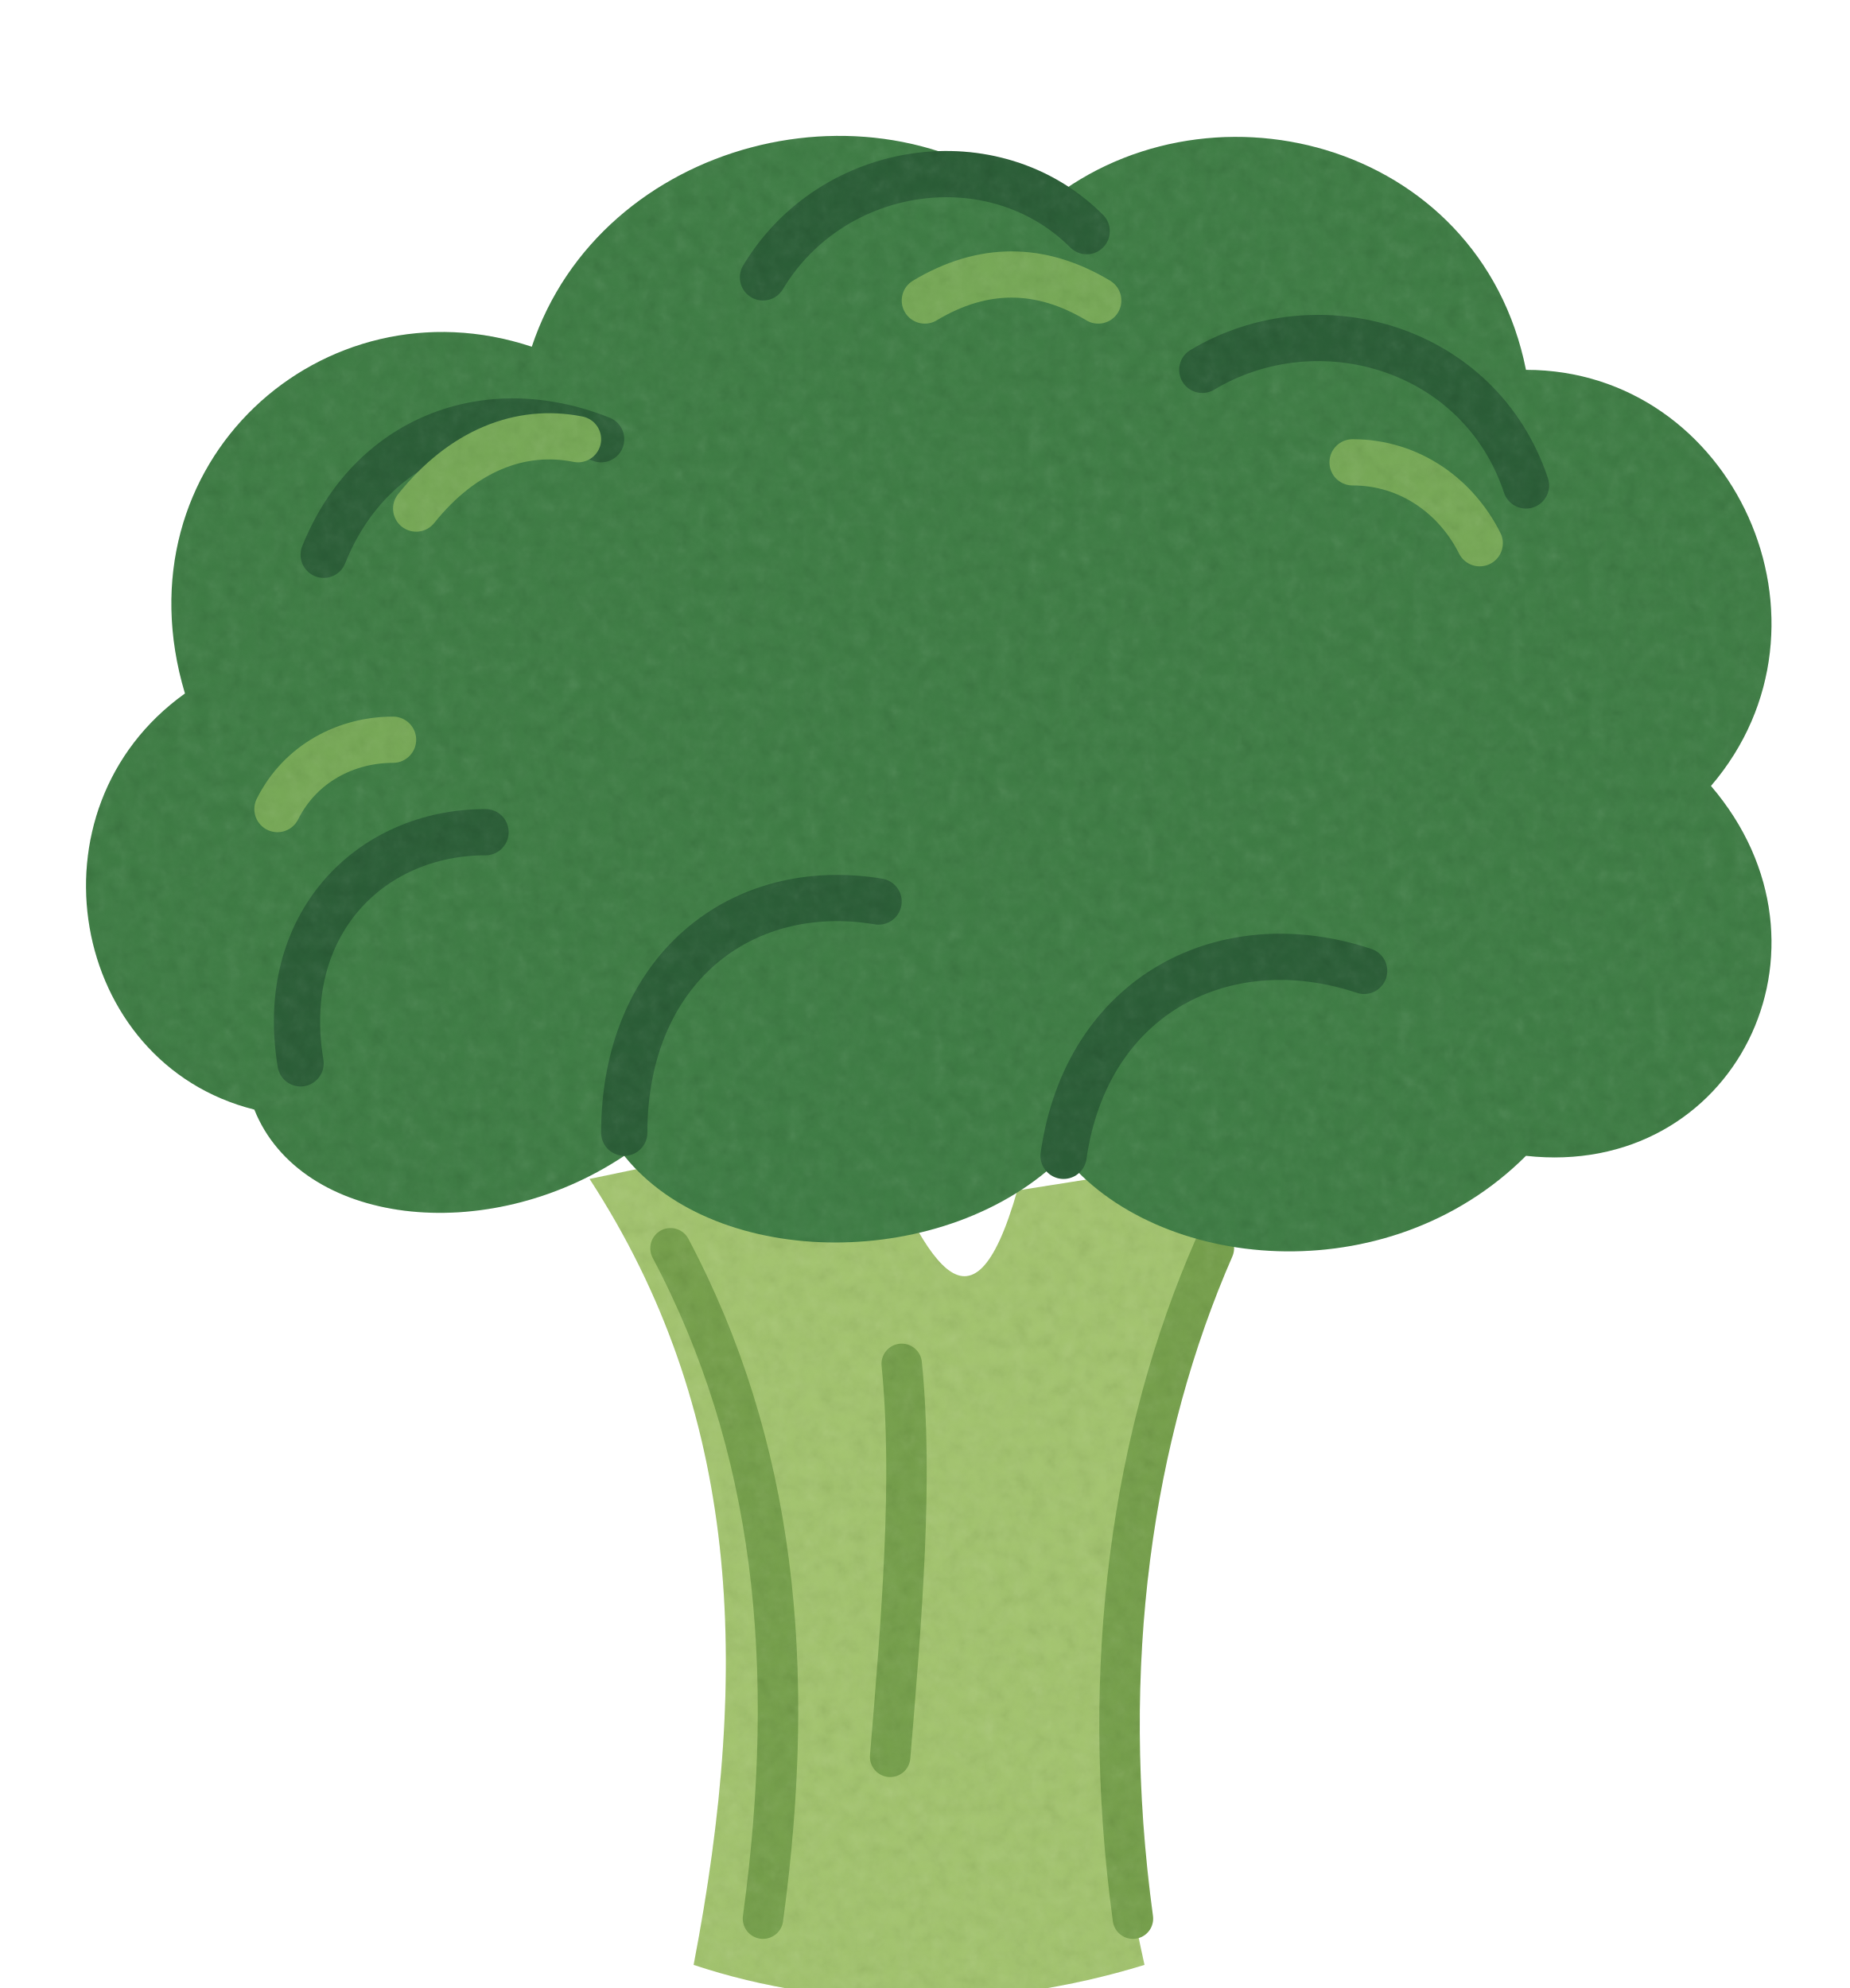
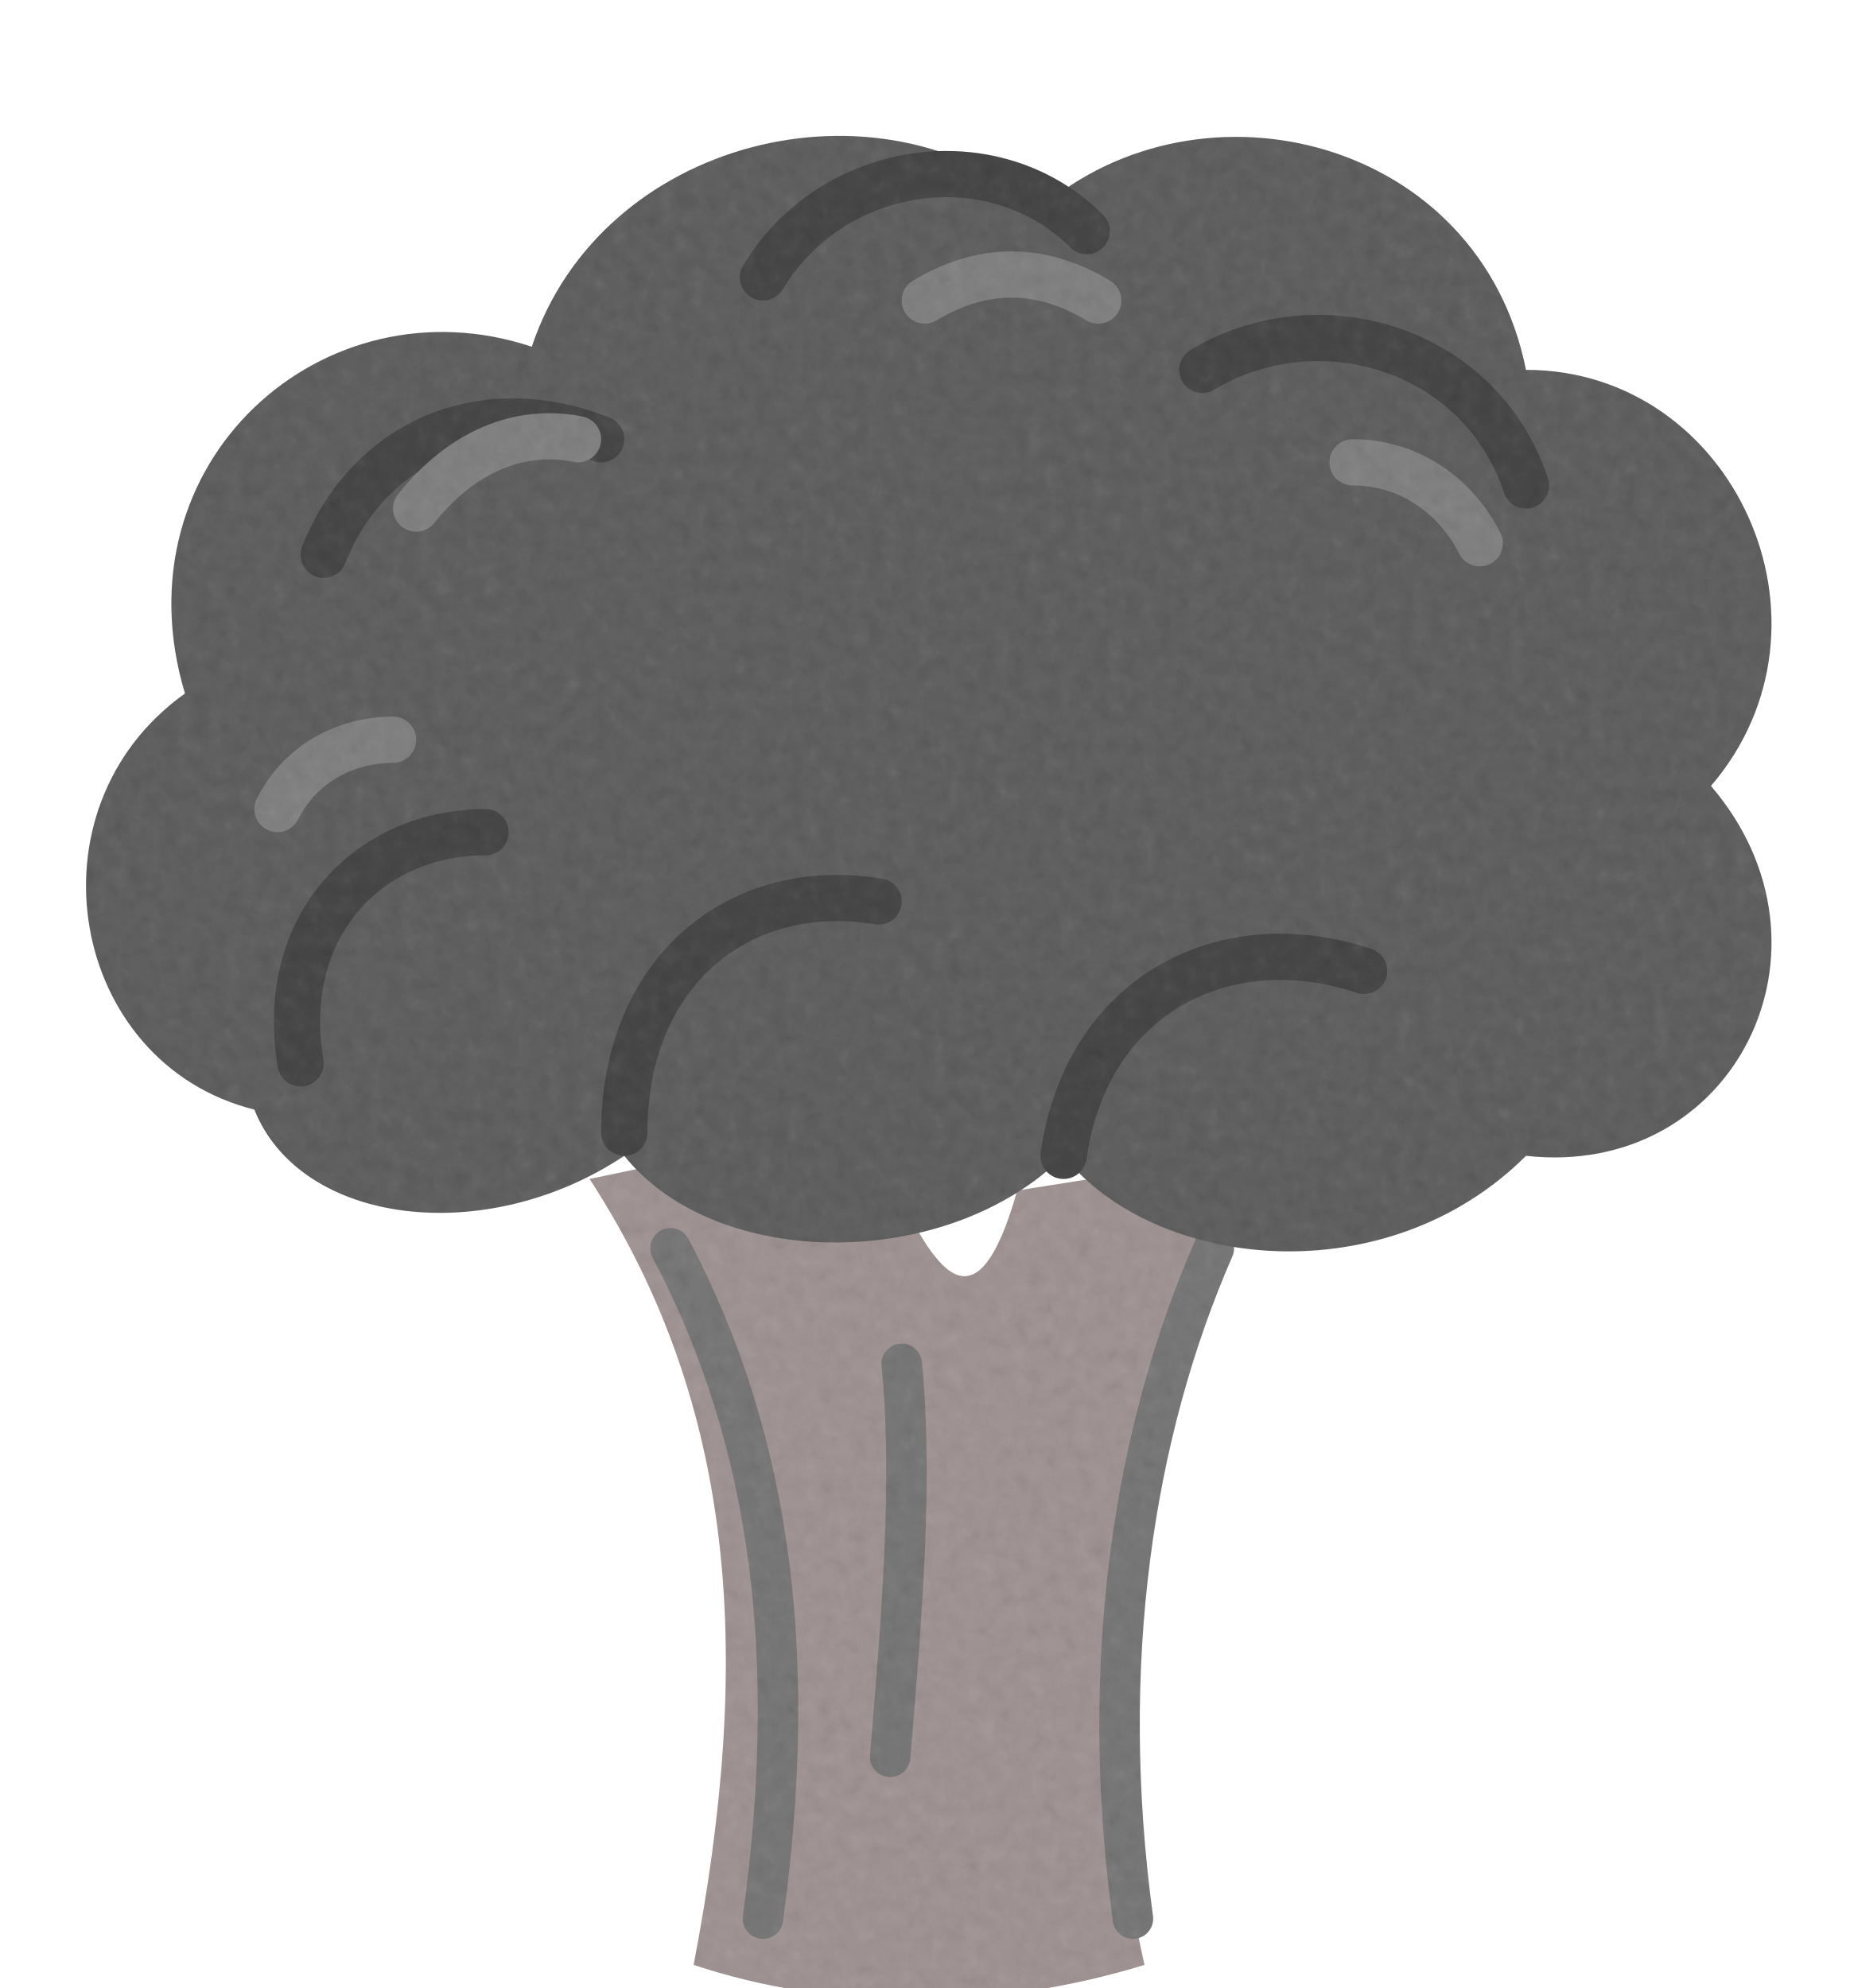
<svg xmlns="http://www.w3.org/2000/svg" viewBox="0 0 160 172" fill="none" role="img" aria-labelledby="title">
  <defs>
    <filter id="paper" x="-2%" y="-2%" width="104%" height="104%" color-interpolation-filters="sRGB">
      <feTurbulence type="fractalNoise" baseFrequency=".72" numOctaves="3" seed="23" stitchTiles="stitch" result="grain" />
      <feColorMatrix in="grain" type="saturate" values="0" />
      <feComponentTransfer>
        <feFuncA type="linear" slope=".14" />
      </feComponentTransfer>
      <feComposite in2="SourceGraphic" operator="in" result="ink" />
      <feBlend in="SourceGraphic" in2="ink" mode="soft-light" />
    </filter>
  </defs>
  <g filter="url(#paper)" stroke-linecap="round" stroke-linejoin="round">
-     <path d="M60 170c5-26 4-48-9-68l24-5c5 12 9 20 13 6l19-3c-11 21-14 43-8 70-13 4-27 4-39 0Z" fill="#a3c46f" />
-     <path d="M66 166c3-22 1-41-8-58m40 58c-3-22 0-42 7-58m-27 10c1 10 0 22-1 34" stroke="#76a04c" stroke-width="3.5" />
-     <path d="M22 96C6 92 2 70 16 60 10 40 28 24 46 30c6-18 30-24 44-12 14-12 38-6 42 14 18 0 28 22 16 36 12 14 2 34-16 32-12 12-32 10-40 0-10 10-30 10-38 0-12 8-28 6-32-4Z" fill="#3f7d45" />
-     <path d="M26 92c-2-12 6-20 16-20m12 26c0-14 10-22 22-20m16 22c2-14 14-20 26-16m-90-36c4-10 14-14 24-10m14-14c6-10 20-12 28-4m10 12c10-6 24-2 28 10" stroke="#2b5e37" stroke-width="4" />
-     <path d="M36 44c4-5 9-7 14-6m30-12c5-3 10-3 15 0m22 14c5 0 9 3 11 7M24 70c2-4 6-6 10-6" stroke="#77a957" stroke-width="4" />
+     <path d="M60 170c5-26 4-48-9-68l24-5c5 12 9 20 13 6l19-3c-11 21-14 43-8 70-13 4-27 4-39 0Z" fill="#9f9292" />
+     <path d="M66 166c3-22 1-41-8-58m40 58c-3-22 0-42 7-58m-27 10c1 10 0 22-1 34" stroke="#767676" stroke-width="3.5" />
+     <path d="M22 96C6 92 2 70 16 60 10 40 28 24 46 30c6-18 30-24 44-12 14-12 38-6 42 14 18 0 28 22 16 36 12 14 2 34-16 32-12 12-32 10-40 0-10 10-30 10-38 0-12 8-28 6-32-4Z" fill="#5e5e5e" />
+     <path d="M26 92c-2-12 6-20 16-20m12 26c0-14 10-22 22-20m16 22c2-14 14-20 26-16m-90-36c4-10 14-14 24-10m14-14c6-10 20-12 28-4m10 12c10-6 24-2 28 10" stroke="#454545" stroke-width="4" />
+     <path d="M36 44c4-5 9-7 14-6m30-12c5-3 10-3 15 0m22 14c5 0 9 3 11 7M24 70c2-4 6-6 10-6" stroke="#808080" stroke-width="4" />
  </g>
</svg>
